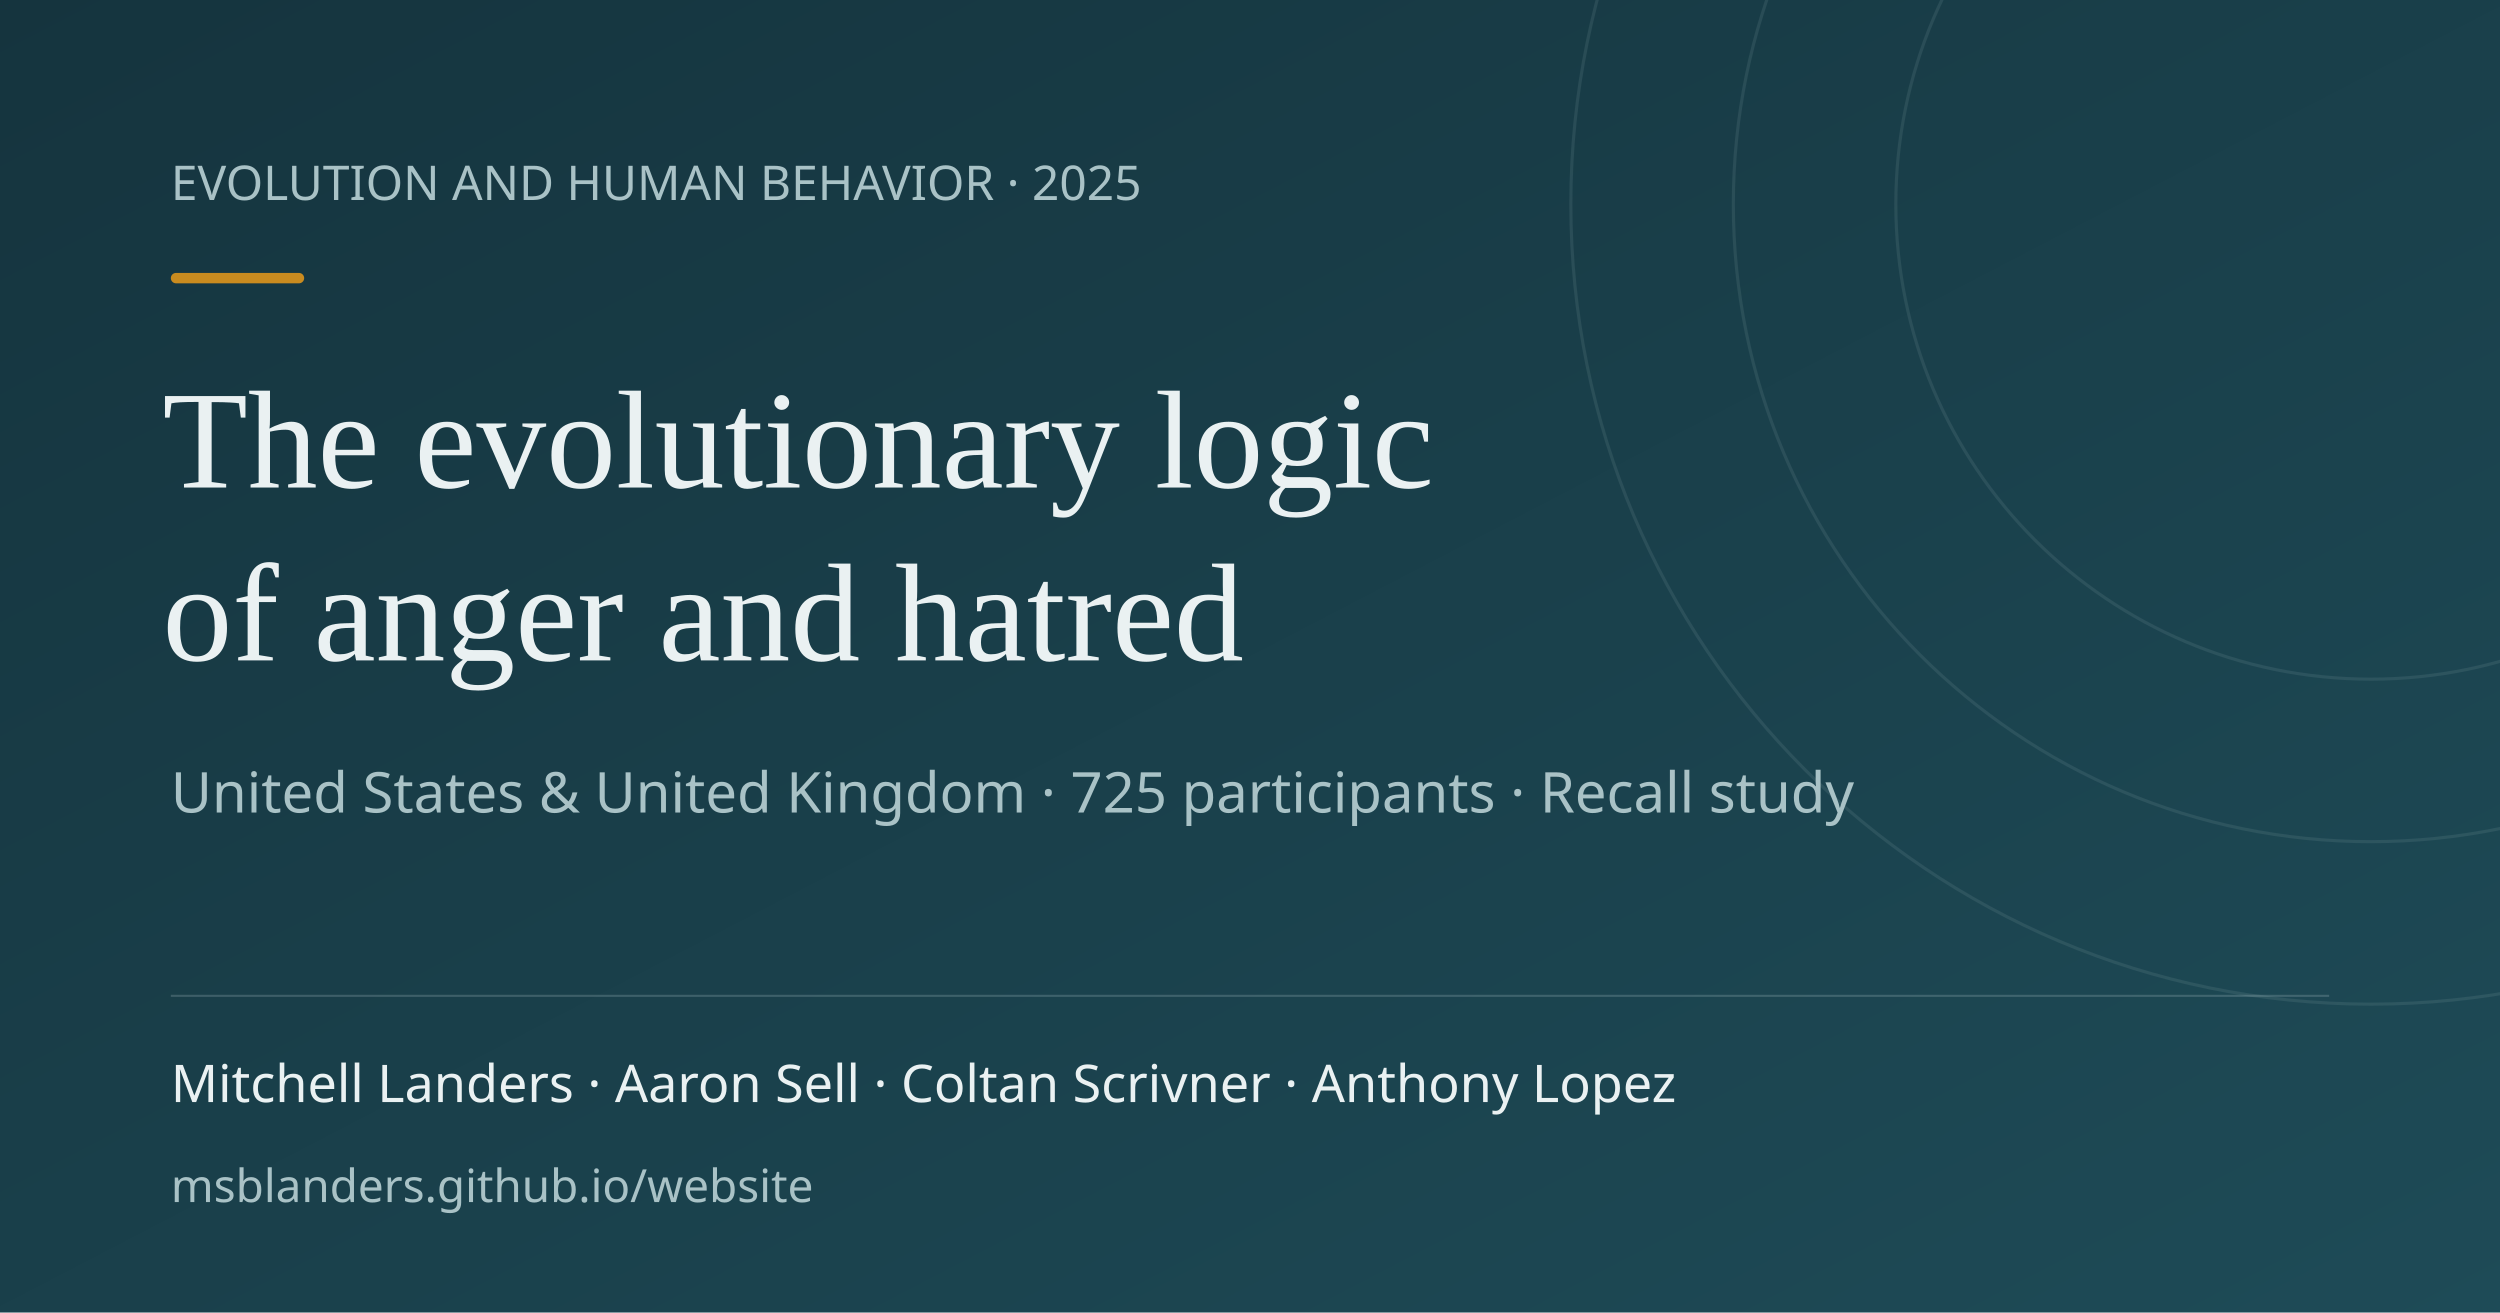
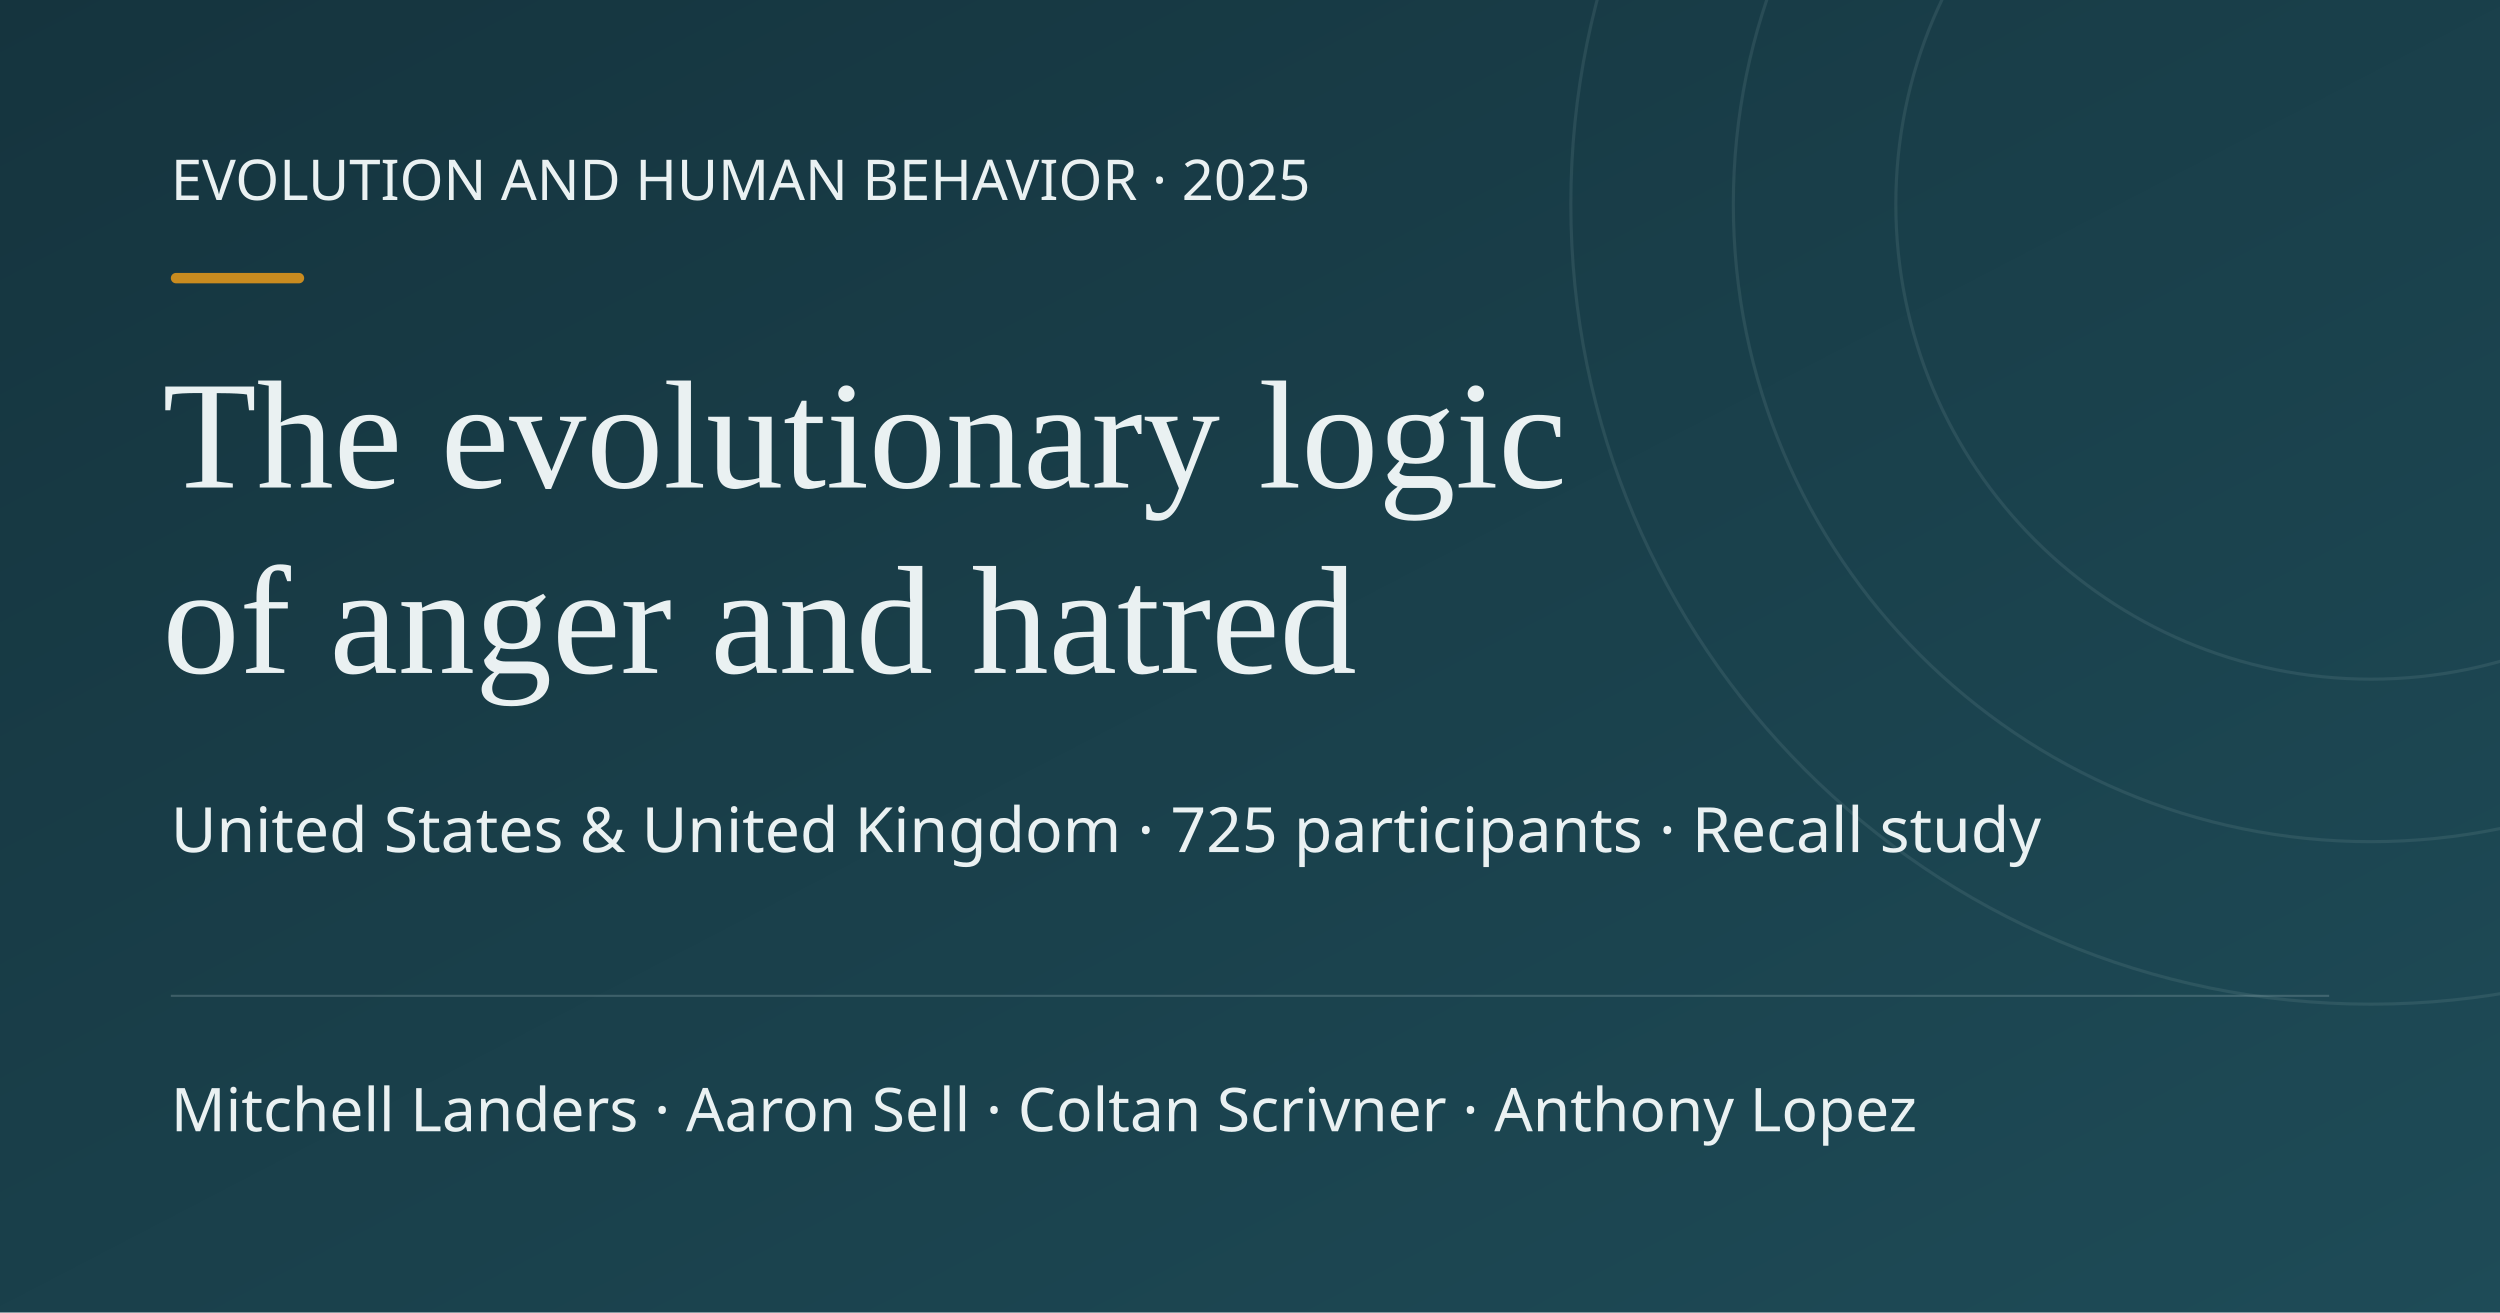
- <svg xmlns="http://www.w3.org/2000/svg" width="1200" height="630" viewBox="0 0 1200 630" role="img" aria-labelledby="title description">
+ <svg xmlns="http://www.w3.org/2000/svg" width="2400" height="1260" viewBox="0 0 1200 630" role="img" aria-labelledby="title description">
  <defs>
    <linearGradient id="background" x1="0" y1="0" x2="1" y2="1">
      <stop offset="0" stop-color="#15343E" />
      <stop offset="1" stop-color="#1E4B57" />
    </linearGradient>
    <clipPath id="canvas">
      <rect width="1200" height="630" />
    </clipPath>
  </defs>
  <g clip-path="url(#canvas)">
    <rect width="1200" height="630" fill="url(#background)" />
    <g fill="none" stroke="#A9C2C6" stroke-width="1.5" opacity=".12">
      <circle cx="1138" cy="98" r="228" />
      <circle cx="1138" cy="98" r="306" />
      <circle cx="1138" cy="98" r="384" />
    </g>
-     <text x="82" y="96" fill="#A9C2C6" font-family="IBM Plex Sans" font-size="23" font-weight="500">EVOLUTION AND HUMAN BEHAVIOR · 2025</text>
+     <text x="82" y="96" fill="#EAF1F2" font-family="IBM Plex Sans" font-size="27" font-weight="500">EVOLUTION AND HUMAN BEHAVIOR · 2025</text>
    <rect x="82" y="131" width="64" height="5" rx="2.5" fill="#C98B1F" />
-     <text x="78" y="234" fill="#EAF1F2" font-family="Fraunces 9pt Soft" font-size="67" font-weight="500">The evolutionary logic</text>
-     <text x="78" y="317" fill="#EAF1F2" font-family="Fraunces 9pt Soft" font-size="67" font-weight="500">of anger and hatred</text>
-     <text x="82" y="390" fill="#A9C2C6" font-family="IBM Plex Sans" font-size="27">United States &amp; United Kingdom · 725 participants · Recall study</text>
+     <text x="78" y="234" fill="#EAF1F2" font-family="Fraunces 9pt Soft" font-size="74" font-weight="500">The evolutionary logic</text>
+     <text x="78" y="323" fill="#EAF1F2" font-family="Fraunces 9pt Soft" font-size="74" font-weight="500">of anger and hatred</text>
+     <text x="82" y="409" fill="#EAF1F2" font-family="IBM Plex Sans" font-size="30" font-weight="500">United States &amp; United Kingdom · 725 participants · Recall study</text>
    <path d="M82 478 H1118" stroke="#A9C2C6" stroke-opacity=".25" />
-     <text x="82" y="529" fill="#EAF1F2" font-family="IBM Plex Sans" font-size="25">Mitchell Landers · Aaron Sell · Coltan Scrivner · Anthony Lopez</text>
-     <text x="82" y="577" fill="#A9C2C6" font-family="IBM Plex Sans" font-size="22">msblanders.github.io/website</text>
+     <text x="82" y="543" fill="#EAF1F2" font-family="IBM Plex Sans" font-size="29" font-weight="500">Mitchell Landers · Aaron Sell · Coltan Scrivner · Anthony Lopez</text>
  </g>
</svg>
